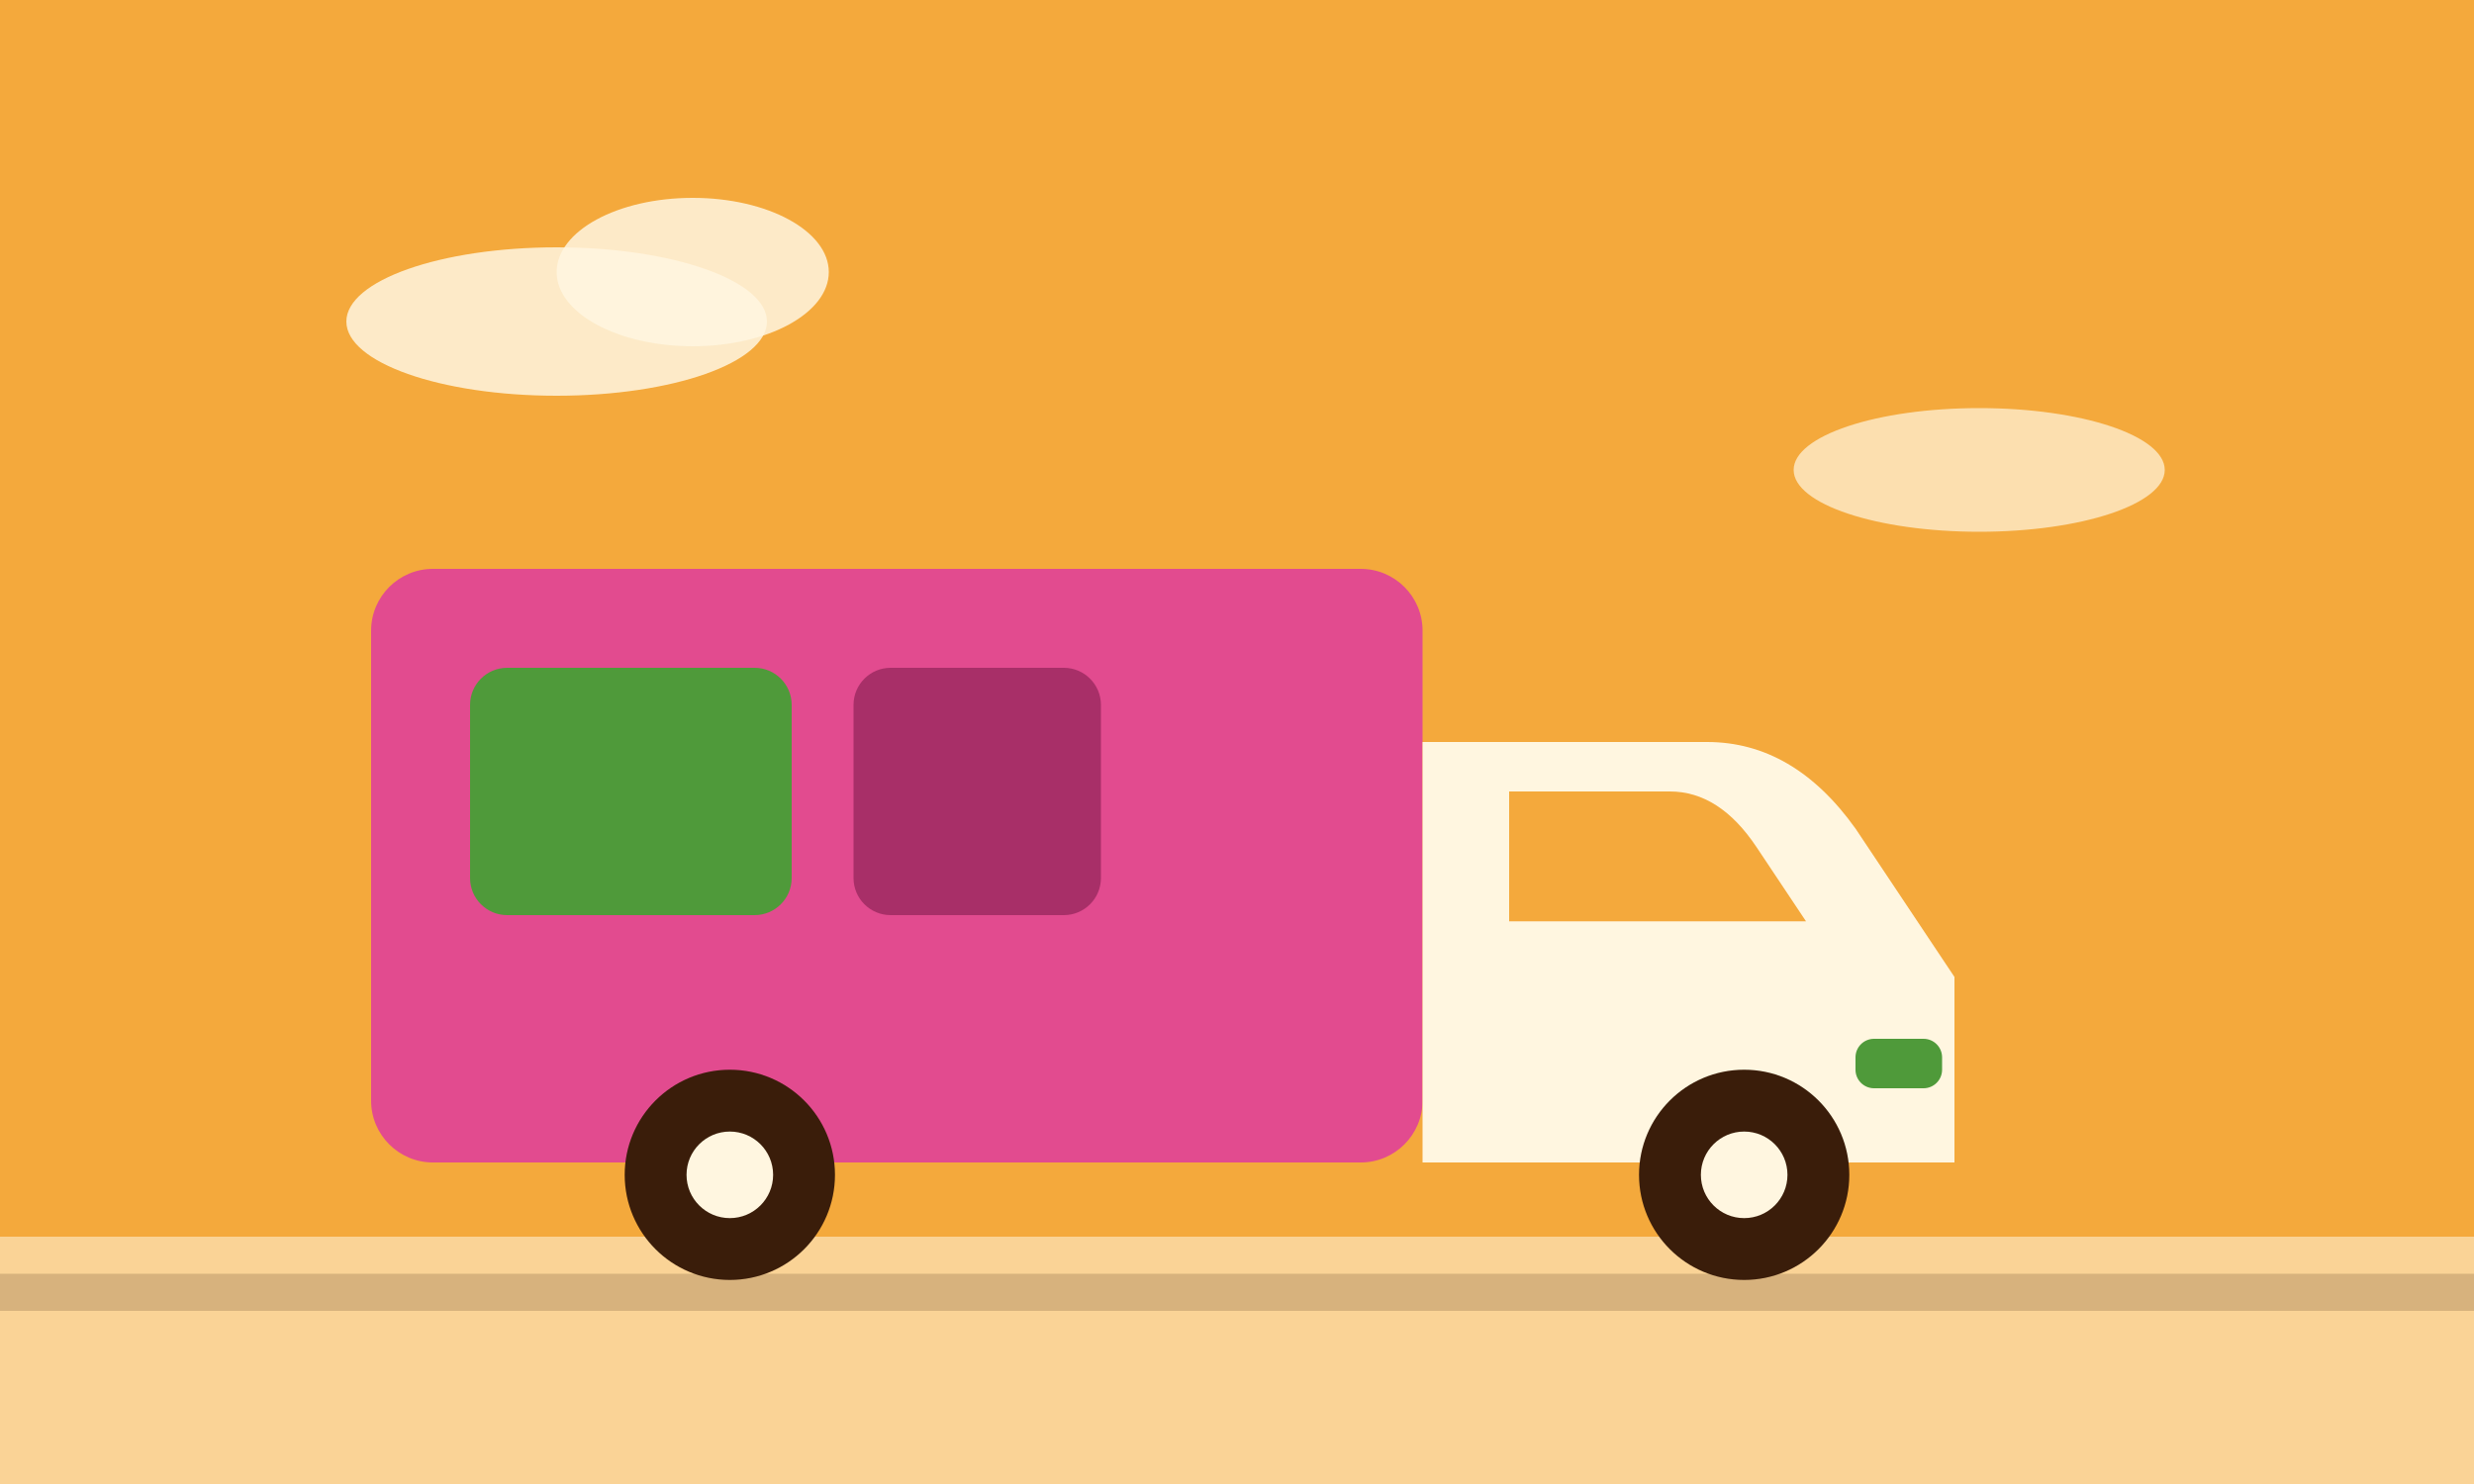
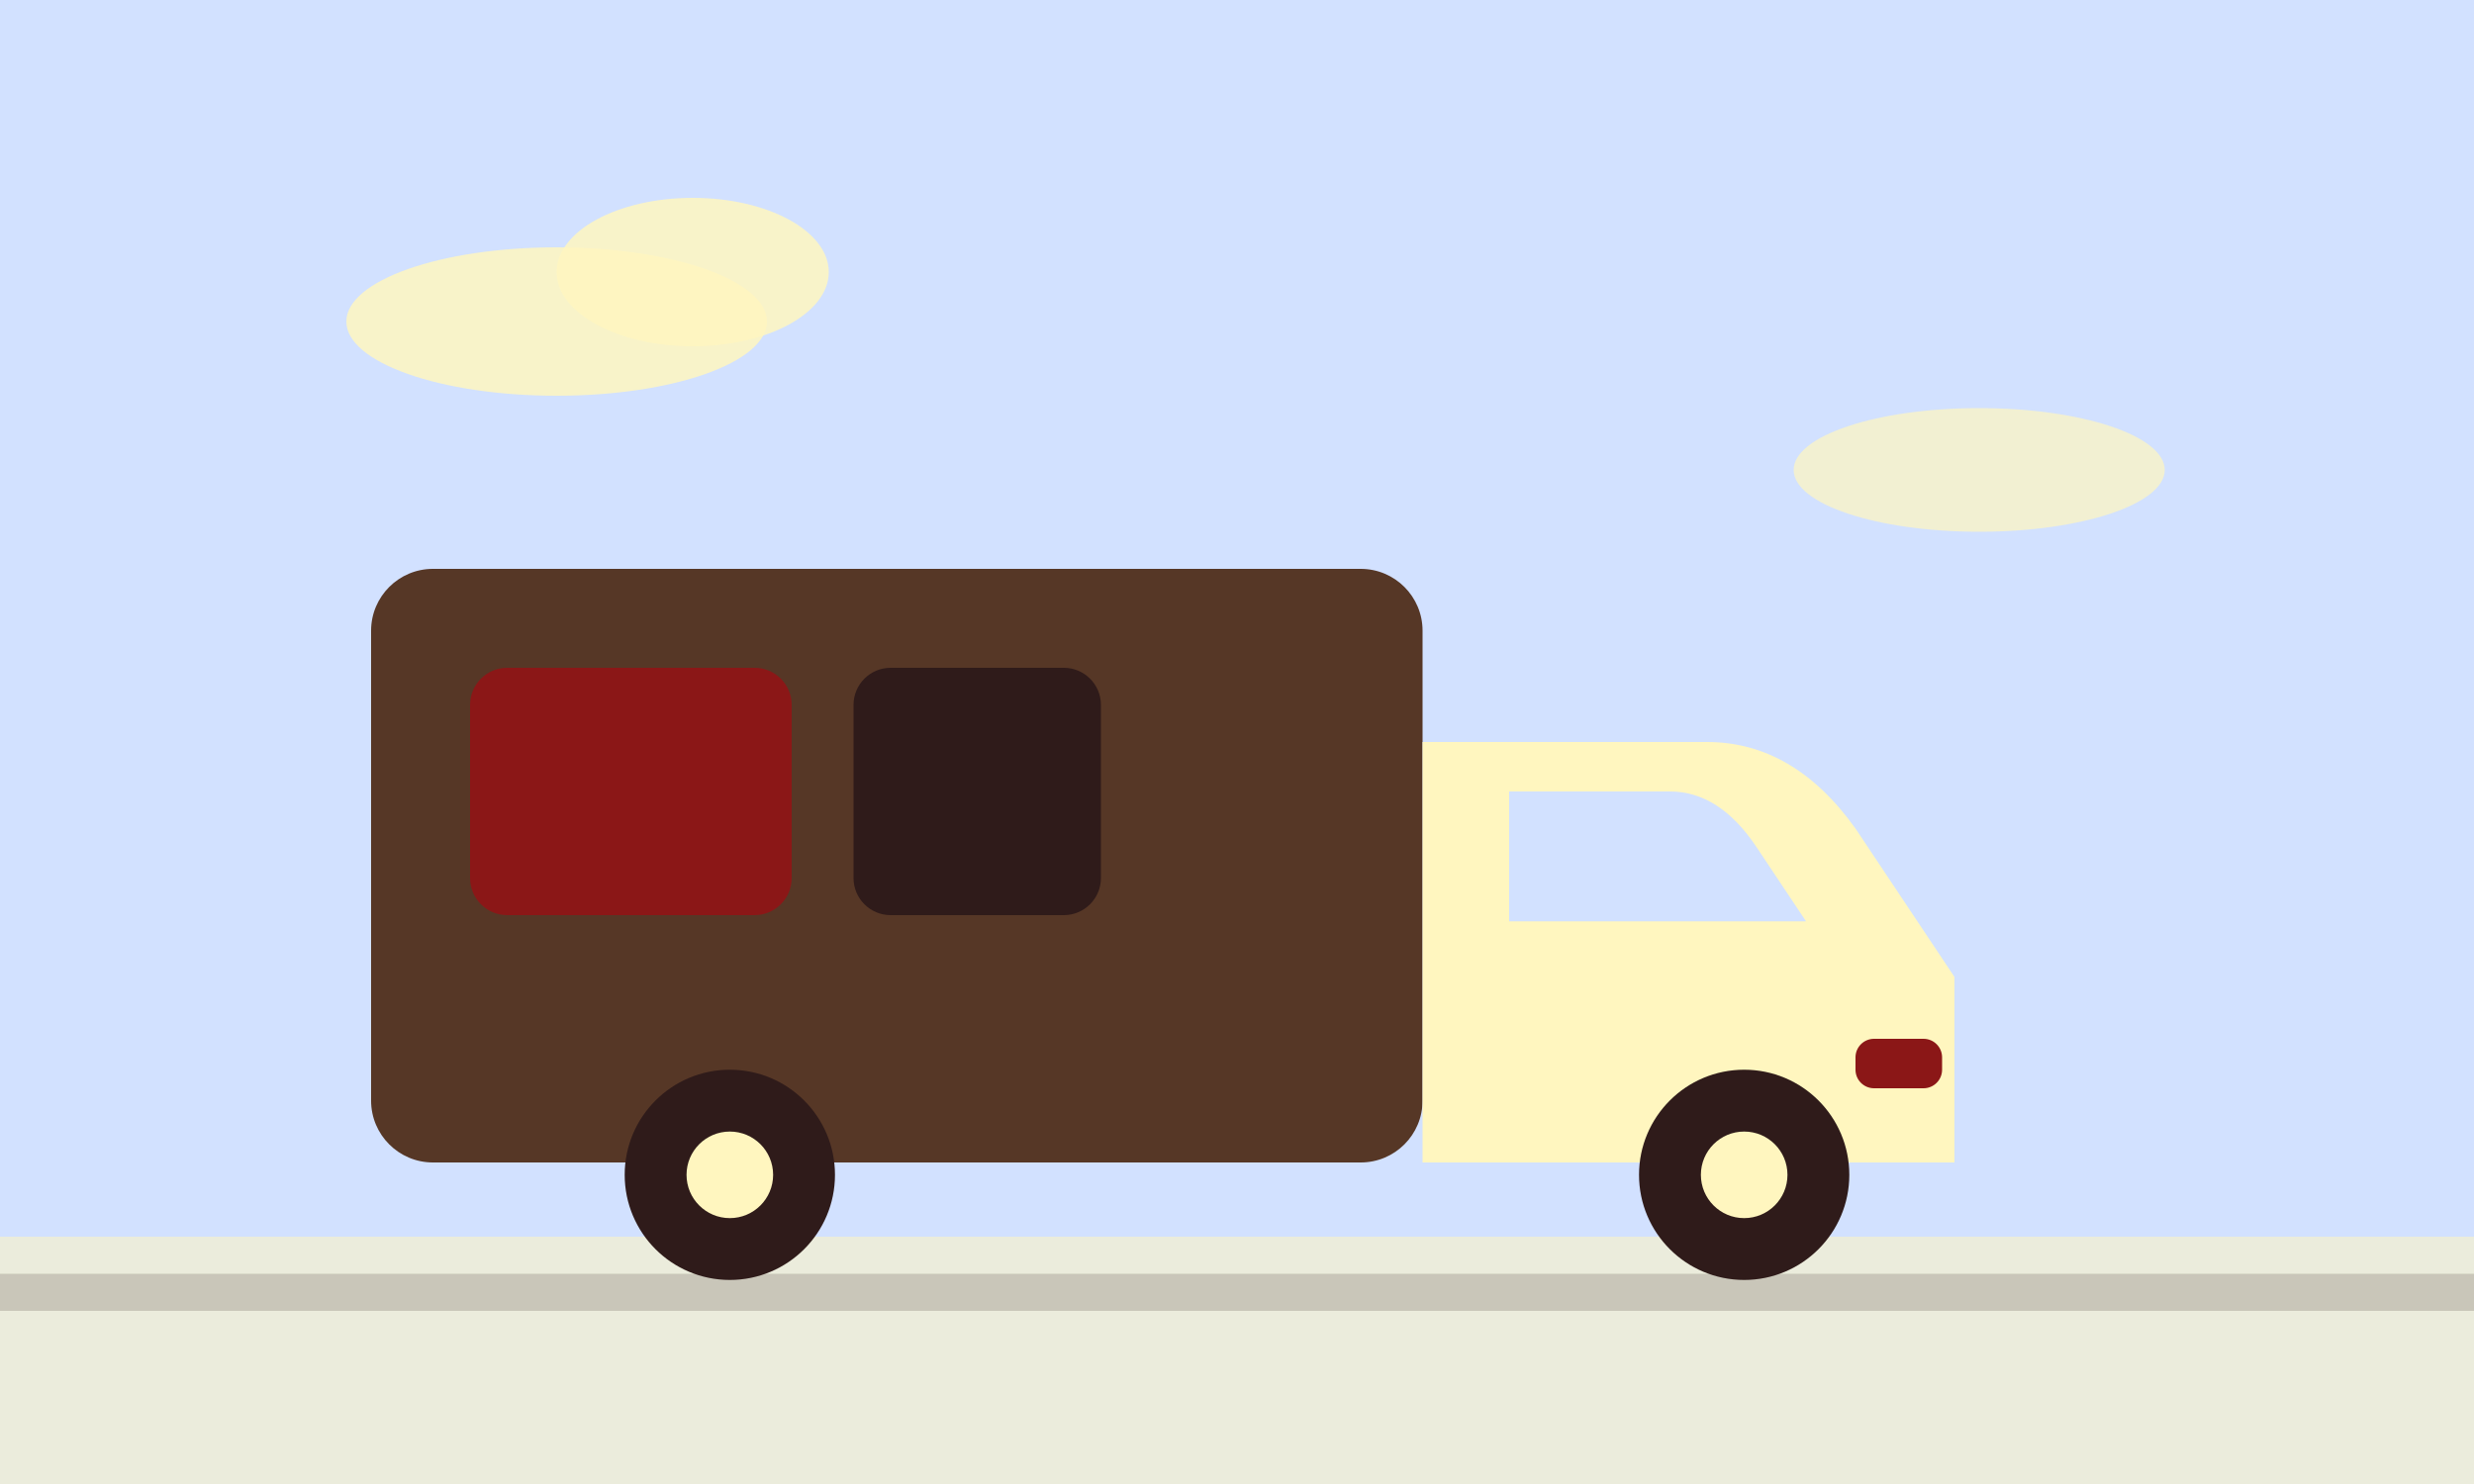
<svg xmlns="http://www.w3.org/2000/svg" viewBox="0 0 400 240" preserveAspectRatio="xMidYMid slice">
-   <rect width="400" height="240" fill="#f4a93c" />
-   <ellipse cx="90" cy="52" rx="34" ry="12" fill="#fff6e0" opacity=".85" />
-   <ellipse cx="112" cy="44" rx="22" ry="12" fill="#fff6e0" opacity=".85" />
-   <ellipse cx="320" cy="76" rx="30" ry="10" fill="#fff6e0" opacity=".7" />
-   <rect x="0" y="200" width="400" height="40" fill="#fff6e0" opacity=".55" />
-   <rect x="0" y="206" width="400" height="6" fill="#3a1d0a" opacity=".18" />
-   <rect x="60" y="92" width="170" height="96" rx="10" fill="#e24b8f" />
-   <path d="M230 120 h46 q14 0 24 14 l16 24 v30 h-86z" fill="#fff6e0" />
-   <path d="M244 128 h26 q8 0 14 9 l8 12 h-48z" fill="#f4a93c" />
-   <rect x="76" y="108" width="52" height="40" rx="6" fill="#4f9a3a" />
-   <rect x="138" y="108" width="40" height="40" rx="6" fill="#a82f68" />
-   <circle cx="118" cy="190" r="17" fill="#3a1d0a" />
-   <circle cx="118" cy="190" r="7" fill="#fff6e0" />
-   <circle cx="282" cy="190" r="17" fill="#3a1d0a" />
-   <circle cx="282" cy="190" r="7" fill="#fff6e0" />
-   <rect x="300" y="168" width="14" height="8" rx="3" fill="#4f9a3a" />
+   <rect width="400" height="240" fill="#D2E1FF" />
+   <ellipse cx="90" cy="52" rx="34" ry="12" fill="#FFF6BF" opacity=".85" />
+   <ellipse cx="112" cy="44" rx="22" ry="12" fill="#FFF6BF" opacity=".85" />
+   <ellipse cx="320" cy="76" rx="30" ry="10" fill="#FFF6BF" opacity=".7" />
+   <rect x="0" y="200" width="400" height="40" fill="#FFF6BF" opacity=".55" />
+   <rect x="0" y="206" width="400" height="6" fill="#2F1B1A" opacity=".18" />
+   <rect x="60" y="92" width="170" height="96" rx="10" fill="#563726" />
+   <path d="M230 120 h46 q14 0 24 14 l16 24 v30 h-86z" fill="#FFF6BF" />
+   <path d="M244 128 h26 q8 0 14 9 l8 12 h-48z" fill="#D2E1FF" />
+   <rect x="76" y="108" width="52" height="40" rx="6" fill="#8B1717" />
+   <rect x="138" y="108" width="40" height="40" rx="6" fill="#2F1B1A" />
+   <circle cx="118" cy="190" r="17" fill="#2F1B1A" />
+   <circle cx="118" cy="190" r="7" fill="#FFF6BF" />
+   <circle cx="282" cy="190" r="17" fill="#2F1B1A" />
+   <circle cx="282" cy="190" r="7" fill="#FFF6BF" />
+   <rect x="300" y="168" width="14" height="8" rx="3" fill="#8B1717" />
</svg>
